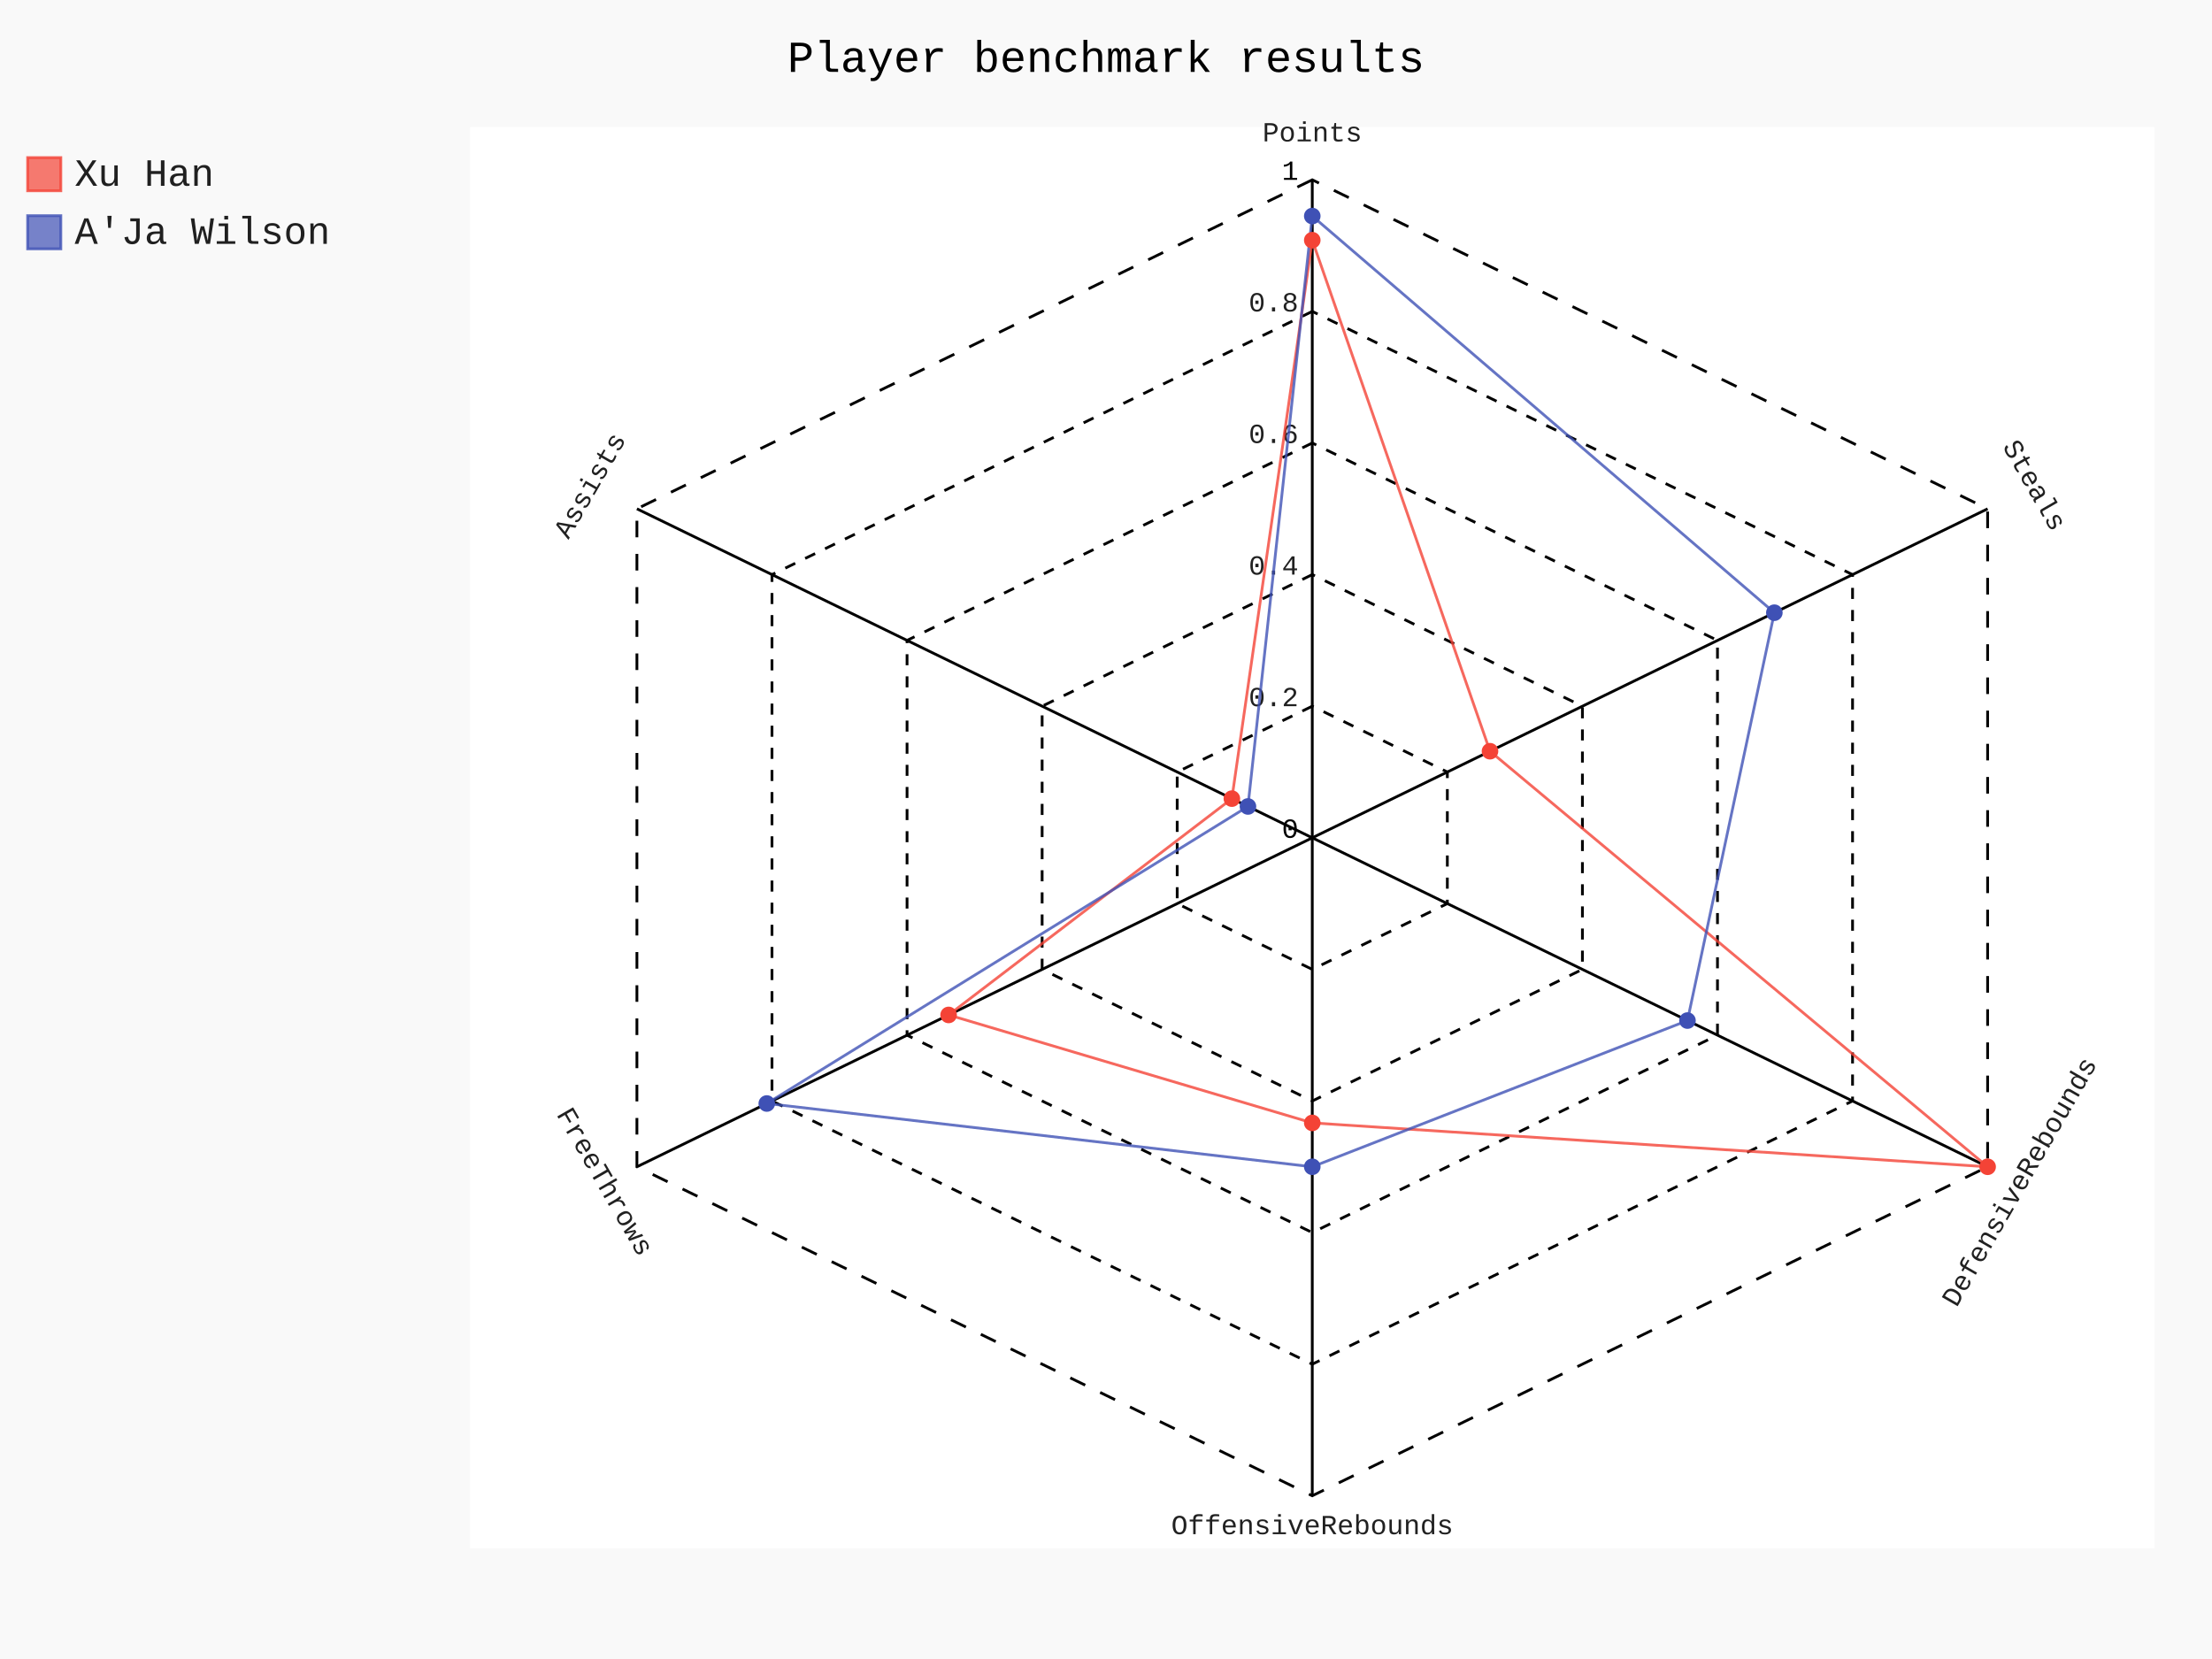
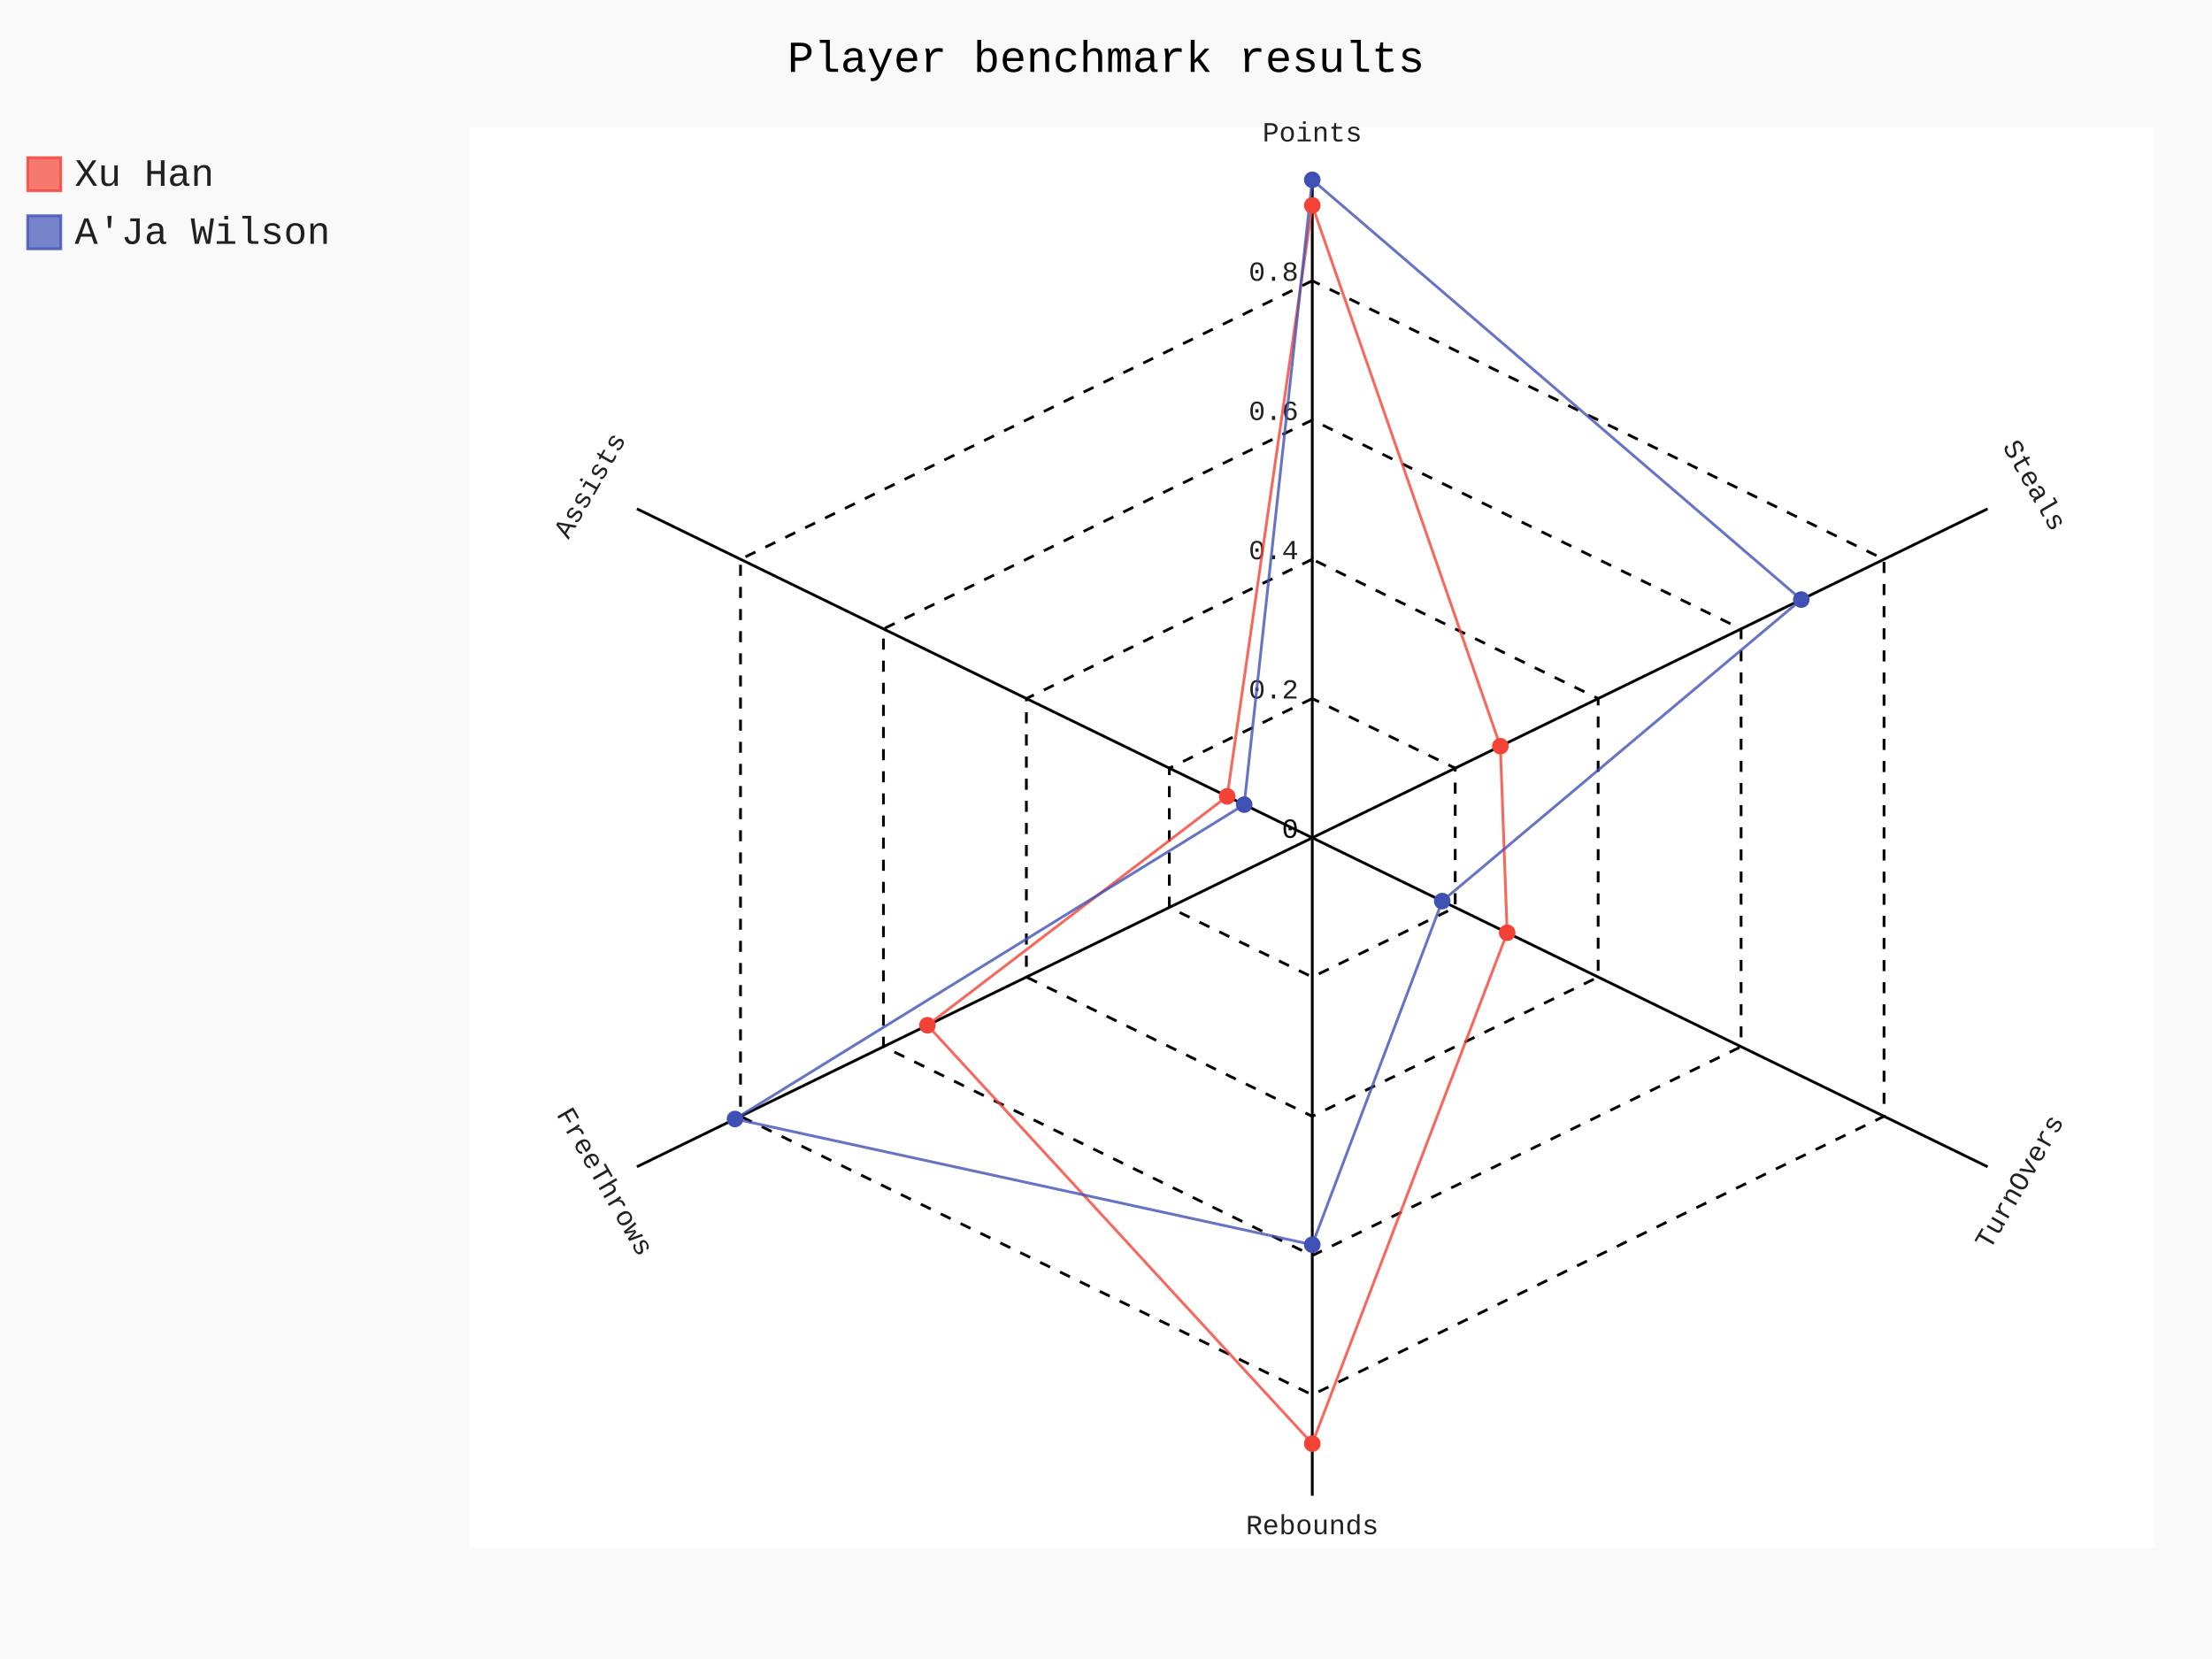
- <svg xmlns="http://www.w3.org/2000/svg" id="chart-7a835350-7d02-416d-9162-9adfa15142ff" class="pygal-chart" viewBox="0 0 800 600">
+ <svg xmlns="http://www.w3.org/2000/svg" id="chart-10e624c0-9355-4be3-bc88-22c704979e40" class="pygal-chart" viewBox="0 0 800 600">
  <defs>
-     <style type="text/css">#chart-7a835350-7d02-416d-9162-9adfa15142ff{-webkit-user-select:none;-webkit-font-smoothing:antialiased;font-family:Consolas,"Liberation Mono",Menlo,Courier,monospace}#chart-7a835350-7d02-416d-9162-9adfa15142ff .title{font-family:Consolas,"Liberation Mono",Menlo,Courier,monospace;font-size:16px}#chart-7a835350-7d02-416d-9162-9adfa15142ff .legends .legend text{font-family:Consolas,"Liberation Mono",Menlo,Courier,monospace;font-size:14px}#chart-7a835350-7d02-416d-9162-9adfa15142ff .axis text{font-family:Consolas,"Liberation Mono",Menlo,Courier,monospace;font-size:10px}#chart-7a835350-7d02-416d-9162-9adfa15142ff .axis text.major{font-family:Consolas,"Liberation Mono",Menlo,Courier,monospace;font-size:10px}#chart-7a835350-7d02-416d-9162-9adfa15142ff .text-overlay text.value{font-family:Consolas,"Liberation Mono",Menlo,Courier,monospace;font-size:16px}#chart-7a835350-7d02-416d-9162-9adfa15142ff .text-overlay text.label{font-family:Consolas,"Liberation Mono",Menlo,Courier,monospace;font-size:10px}#chart-7a835350-7d02-416d-9162-9adfa15142ff .tooltip{font-family:Consolas,"Liberation Mono",Menlo,Courier,monospace;font-size:14px}#chart-7a835350-7d02-416d-9162-9adfa15142ff text.no_data{font-family:Consolas,"Liberation Mono",Menlo,Courier,monospace;font-size:64px}
- #chart-7a835350-7d02-416d-9162-9adfa15142ff{background-color:rgba(249,249,249,1)}#chart-7a835350-7d02-416d-9162-9adfa15142ff path,#chart-7a835350-7d02-416d-9162-9adfa15142ff line,#chart-7a835350-7d02-416d-9162-9adfa15142ff rect,#chart-7a835350-7d02-416d-9162-9adfa15142ff circle{-webkit-transition:150ms;-moz-transition:150ms;transition:150ms}#chart-7a835350-7d02-416d-9162-9adfa15142ff .graph &gt; .background{fill:rgba(249,249,249,1)}#chart-7a835350-7d02-416d-9162-9adfa15142ff .plot &gt; .background{fill:rgba(255,255,255,1)}#chart-7a835350-7d02-416d-9162-9adfa15142ff .graph{fill:rgba(0,0,0,.87)}#chart-7a835350-7d02-416d-9162-9adfa15142ff text.no_data{fill:rgba(0,0,0,1)}#chart-7a835350-7d02-416d-9162-9adfa15142ff .title{fill:rgba(0,0,0,1)}#chart-7a835350-7d02-416d-9162-9adfa15142ff .legends .legend text{fill:rgba(0,0,0,.87)}#chart-7a835350-7d02-416d-9162-9adfa15142ff .legends .legend:hover text{fill:rgba(0,0,0,1)}#chart-7a835350-7d02-416d-9162-9adfa15142ff .axis .line{stroke:rgba(0,0,0,1)}#chart-7a835350-7d02-416d-9162-9adfa15142ff .axis .guide.line{stroke:rgba(0,0,0,.54)}#chart-7a835350-7d02-416d-9162-9adfa15142ff .axis .major.line{stroke:rgba(0,0,0,.87)}#chart-7a835350-7d02-416d-9162-9adfa15142ff .axis text.major{fill:rgba(0,0,0,1)}#chart-7a835350-7d02-416d-9162-9adfa15142ff .axis.y .guides:hover .guide.line,#chart-7a835350-7d02-416d-9162-9adfa15142ff .line-graph .axis.x .guides:hover .guide.line,#chart-7a835350-7d02-416d-9162-9adfa15142ff .stackedline-graph .axis.x .guides:hover .guide.line,#chart-7a835350-7d02-416d-9162-9adfa15142ff .xy-graph .axis.x .guides:hover .guide.line{stroke:rgba(0,0,0,1)}#chart-7a835350-7d02-416d-9162-9adfa15142ff .axis .guides:hover text{fill:rgba(0,0,0,1)}#chart-7a835350-7d02-416d-9162-9adfa15142ff .reactive{fill-opacity:.7;stroke-opacity:.8;stroke-width:1}#chart-7a835350-7d02-416d-9162-9adfa15142ff .ci{stroke:rgba(0,0,0,.87)}#chart-7a835350-7d02-416d-9162-9adfa15142ff .reactive.active,#chart-7a835350-7d02-416d-9162-9adfa15142ff .active .reactive{fill-opacity:.8;stroke-opacity:.9;stroke-width:4}#chart-7a835350-7d02-416d-9162-9adfa15142ff .ci .reactive.active{stroke-width:1.5}#chart-7a835350-7d02-416d-9162-9adfa15142ff .series text{fill:rgba(0,0,0,1)}#chart-7a835350-7d02-416d-9162-9adfa15142ff .tooltip rect{fill:rgba(255,255,255,1);stroke:rgba(0,0,0,1);-webkit-transition:opacity 150ms;-moz-transition:opacity 150ms;transition:opacity 150ms}#chart-7a835350-7d02-416d-9162-9adfa15142ff .tooltip .label{fill:rgba(0,0,0,.87)}#chart-7a835350-7d02-416d-9162-9adfa15142ff .tooltip .label{fill:rgba(0,0,0,.87)}#chart-7a835350-7d02-416d-9162-9adfa15142ff .tooltip .legend{font-size:.8em;fill:rgba(0,0,0,.54)}#chart-7a835350-7d02-416d-9162-9adfa15142ff .tooltip .x_label{font-size:.6em;fill:rgba(0,0,0,1)}#chart-7a835350-7d02-416d-9162-9adfa15142ff .tooltip .xlink{font-size:.5em;text-decoration:underline}#chart-7a835350-7d02-416d-9162-9adfa15142ff .tooltip .value{font-size:1.5em}#chart-7a835350-7d02-416d-9162-9adfa15142ff .bound{font-size:.5em}#chart-7a835350-7d02-416d-9162-9adfa15142ff .max-value{font-size:.75em;fill:rgba(0,0,0,.54)}#chart-7a835350-7d02-416d-9162-9adfa15142ff .map-element{fill:rgba(255,255,255,1);stroke:rgba(0,0,0,.54) !important}#chart-7a835350-7d02-416d-9162-9adfa15142ff .map-element .reactive{fill-opacity:inherit;stroke-opacity:inherit}#chart-7a835350-7d02-416d-9162-9adfa15142ff .color-0,#chart-7a835350-7d02-416d-9162-9adfa15142ff .color-0 a:visited{stroke:#F44336;fill:#F44336}#chart-7a835350-7d02-416d-9162-9adfa15142ff .color-1,#chart-7a835350-7d02-416d-9162-9adfa15142ff .color-1 a:visited{stroke:#3F51B5;fill:#3F51B5}#chart-7a835350-7d02-416d-9162-9adfa15142ff .text-overlay .color-0 text{fill:black}#chart-7a835350-7d02-416d-9162-9adfa15142ff .text-overlay .color-1 text{fill:black}
- #chart-7a835350-7d02-416d-9162-9adfa15142ff text.no_data{text-anchor:middle}#chart-7a835350-7d02-416d-9162-9adfa15142ff .guide.line{fill:none}#chart-7a835350-7d02-416d-9162-9adfa15142ff .centered{text-anchor:middle}#chart-7a835350-7d02-416d-9162-9adfa15142ff .title{text-anchor:middle}#chart-7a835350-7d02-416d-9162-9adfa15142ff .legends .legend text{fill-opacity:1}#chart-7a835350-7d02-416d-9162-9adfa15142ff .axis.x text{text-anchor:middle}#chart-7a835350-7d02-416d-9162-9adfa15142ff .axis.x:not(.web) text[transform]{text-anchor:start}#chart-7a835350-7d02-416d-9162-9adfa15142ff .axis.x:not(.web) text[transform].backwards{text-anchor:end}#chart-7a835350-7d02-416d-9162-9adfa15142ff .axis.y text{text-anchor:end}#chart-7a835350-7d02-416d-9162-9adfa15142ff .axis.y text[transform].backwards{text-anchor:start}#chart-7a835350-7d02-416d-9162-9adfa15142ff .axis.y2 text{text-anchor:start}#chart-7a835350-7d02-416d-9162-9adfa15142ff .axis.y2 text[transform].backwards{text-anchor:end}#chart-7a835350-7d02-416d-9162-9adfa15142ff .axis .guide.line{stroke-dasharray:4,4;stroke:black}#chart-7a835350-7d02-416d-9162-9adfa15142ff .axis .major.guide.line{stroke-dasharray:6,6;stroke:black}#chart-7a835350-7d02-416d-9162-9adfa15142ff .horizontal .axis.y .guide.line,#chart-7a835350-7d02-416d-9162-9adfa15142ff .horizontal .axis.y2 .guide.line,#chart-7a835350-7d02-416d-9162-9adfa15142ff .vertical .axis.x .guide.line{opacity:0}#chart-7a835350-7d02-416d-9162-9adfa15142ff .horizontal .axis.always_show .guide.line,#chart-7a835350-7d02-416d-9162-9adfa15142ff .vertical .axis.always_show .guide.line{opacity:1 !important}#chart-7a835350-7d02-416d-9162-9adfa15142ff .axis.y .guides:hover .guide.line,#chart-7a835350-7d02-416d-9162-9adfa15142ff .axis.y2 .guides:hover .guide.line,#chart-7a835350-7d02-416d-9162-9adfa15142ff .axis.x .guides:hover .guide.line{opacity:1}#chart-7a835350-7d02-416d-9162-9adfa15142ff .axis .guides:hover text{opacity:1}#chart-7a835350-7d02-416d-9162-9adfa15142ff .nofill{fill:none}#chart-7a835350-7d02-416d-9162-9adfa15142ff .subtle-fill{fill-opacity:.2}#chart-7a835350-7d02-416d-9162-9adfa15142ff .dot{stroke-width:1px;fill-opacity:1;stroke-opacity:1}#chart-7a835350-7d02-416d-9162-9adfa15142ff .dot.active{stroke-width:5px}#chart-7a835350-7d02-416d-9162-9adfa15142ff .dot.negative{fill:transparent}#chart-7a835350-7d02-416d-9162-9adfa15142ff text,#chart-7a835350-7d02-416d-9162-9adfa15142ff tspan{stroke:none !important}#chart-7a835350-7d02-416d-9162-9adfa15142ff .series text.active{opacity:1}#chart-7a835350-7d02-416d-9162-9adfa15142ff .tooltip rect{fill-opacity:.95;stroke-width:.5}#chart-7a835350-7d02-416d-9162-9adfa15142ff .tooltip text{fill-opacity:1}#chart-7a835350-7d02-416d-9162-9adfa15142ff .showable{visibility:hidden}#chart-7a835350-7d02-416d-9162-9adfa15142ff .showable.shown{visibility:visible}#chart-7a835350-7d02-416d-9162-9adfa15142ff .gauge-background{fill:rgba(229,229,229,1);stroke:none}#chart-7a835350-7d02-416d-9162-9adfa15142ff .bg-lines{stroke:rgba(249,249,249,1);stroke-width:2px}</style>
+     <style type="text/css">#chart-10e624c0-9355-4be3-bc88-22c704979e40{-webkit-user-select:none;-webkit-font-smoothing:antialiased;font-family:Consolas,"Liberation Mono",Menlo,Courier,monospace}#chart-10e624c0-9355-4be3-bc88-22c704979e40 .title{font-family:Consolas,"Liberation Mono",Menlo,Courier,monospace;font-size:16px}#chart-10e624c0-9355-4be3-bc88-22c704979e40 .legends .legend text{font-family:Consolas,"Liberation Mono",Menlo,Courier,monospace;font-size:14px}#chart-10e624c0-9355-4be3-bc88-22c704979e40 .axis text{font-family:Consolas,"Liberation Mono",Menlo,Courier,monospace;font-size:10px}#chart-10e624c0-9355-4be3-bc88-22c704979e40 .axis text.major{font-family:Consolas,"Liberation Mono",Menlo,Courier,monospace;font-size:10px}#chart-10e624c0-9355-4be3-bc88-22c704979e40 .text-overlay text.value{font-family:Consolas,"Liberation Mono",Menlo,Courier,monospace;font-size:16px}#chart-10e624c0-9355-4be3-bc88-22c704979e40 .text-overlay text.label{font-family:Consolas,"Liberation Mono",Menlo,Courier,monospace;font-size:10px}#chart-10e624c0-9355-4be3-bc88-22c704979e40 .tooltip{font-family:Consolas,"Liberation Mono",Menlo,Courier,monospace;font-size:14px}#chart-10e624c0-9355-4be3-bc88-22c704979e40 text.no_data{font-family:Consolas,"Liberation Mono",Menlo,Courier,monospace;font-size:64px}
+ #chart-10e624c0-9355-4be3-bc88-22c704979e40{background-color:rgba(249,249,249,1)}#chart-10e624c0-9355-4be3-bc88-22c704979e40 path,#chart-10e624c0-9355-4be3-bc88-22c704979e40 line,#chart-10e624c0-9355-4be3-bc88-22c704979e40 rect,#chart-10e624c0-9355-4be3-bc88-22c704979e40 circle{-webkit-transition:150ms;-moz-transition:150ms;transition:150ms}#chart-10e624c0-9355-4be3-bc88-22c704979e40 .graph &gt; .background{fill:rgba(249,249,249,1)}#chart-10e624c0-9355-4be3-bc88-22c704979e40 .plot &gt; .background{fill:rgba(255,255,255,1)}#chart-10e624c0-9355-4be3-bc88-22c704979e40 .graph{fill:rgba(0,0,0,.87)}#chart-10e624c0-9355-4be3-bc88-22c704979e40 text.no_data{fill:rgba(0,0,0,1)}#chart-10e624c0-9355-4be3-bc88-22c704979e40 .title{fill:rgba(0,0,0,1)}#chart-10e624c0-9355-4be3-bc88-22c704979e40 .legends .legend text{fill:rgba(0,0,0,.87)}#chart-10e624c0-9355-4be3-bc88-22c704979e40 .legends .legend:hover text{fill:rgba(0,0,0,1)}#chart-10e624c0-9355-4be3-bc88-22c704979e40 .axis .line{stroke:rgba(0,0,0,1)}#chart-10e624c0-9355-4be3-bc88-22c704979e40 .axis .guide.line{stroke:rgba(0,0,0,.54)}#chart-10e624c0-9355-4be3-bc88-22c704979e40 .axis .major.line{stroke:rgba(0,0,0,.87)}#chart-10e624c0-9355-4be3-bc88-22c704979e40 .axis text.major{fill:rgba(0,0,0,1)}#chart-10e624c0-9355-4be3-bc88-22c704979e40 .axis.y .guides:hover .guide.line,#chart-10e624c0-9355-4be3-bc88-22c704979e40 .line-graph .axis.x .guides:hover .guide.line,#chart-10e624c0-9355-4be3-bc88-22c704979e40 .stackedline-graph .axis.x .guides:hover .guide.line,#chart-10e624c0-9355-4be3-bc88-22c704979e40 .xy-graph .axis.x .guides:hover .guide.line{stroke:rgba(0,0,0,1)}#chart-10e624c0-9355-4be3-bc88-22c704979e40 .axis .guides:hover text{fill:rgba(0,0,0,1)}#chart-10e624c0-9355-4be3-bc88-22c704979e40 .reactive{fill-opacity:.7;stroke-opacity:.8;stroke-width:1}#chart-10e624c0-9355-4be3-bc88-22c704979e40 .ci{stroke:rgba(0,0,0,.87)}#chart-10e624c0-9355-4be3-bc88-22c704979e40 .reactive.active,#chart-10e624c0-9355-4be3-bc88-22c704979e40 .active .reactive{fill-opacity:.8;stroke-opacity:.9;stroke-width:4}#chart-10e624c0-9355-4be3-bc88-22c704979e40 .ci .reactive.active{stroke-width:1.5}#chart-10e624c0-9355-4be3-bc88-22c704979e40 .series text{fill:rgba(0,0,0,1)}#chart-10e624c0-9355-4be3-bc88-22c704979e40 .tooltip rect{fill:rgba(255,255,255,1);stroke:rgba(0,0,0,1);-webkit-transition:opacity 150ms;-moz-transition:opacity 150ms;transition:opacity 150ms}#chart-10e624c0-9355-4be3-bc88-22c704979e40 .tooltip .label{fill:rgba(0,0,0,.87)}#chart-10e624c0-9355-4be3-bc88-22c704979e40 .tooltip .label{fill:rgba(0,0,0,.87)}#chart-10e624c0-9355-4be3-bc88-22c704979e40 .tooltip .legend{font-size:.8em;fill:rgba(0,0,0,.54)}#chart-10e624c0-9355-4be3-bc88-22c704979e40 .tooltip .x_label{font-size:.6em;fill:rgba(0,0,0,1)}#chart-10e624c0-9355-4be3-bc88-22c704979e40 .tooltip .xlink{font-size:.5em;text-decoration:underline}#chart-10e624c0-9355-4be3-bc88-22c704979e40 .tooltip .value{font-size:1.5em}#chart-10e624c0-9355-4be3-bc88-22c704979e40 .bound{font-size:.5em}#chart-10e624c0-9355-4be3-bc88-22c704979e40 .max-value{font-size:.75em;fill:rgba(0,0,0,.54)}#chart-10e624c0-9355-4be3-bc88-22c704979e40 .map-element{fill:rgba(255,255,255,1);stroke:rgba(0,0,0,.54) !important}#chart-10e624c0-9355-4be3-bc88-22c704979e40 .map-element .reactive{fill-opacity:inherit;stroke-opacity:inherit}#chart-10e624c0-9355-4be3-bc88-22c704979e40 .color-0,#chart-10e624c0-9355-4be3-bc88-22c704979e40 .color-0 a:visited{stroke:#F44336;fill:#F44336}#chart-10e624c0-9355-4be3-bc88-22c704979e40 .color-1,#chart-10e624c0-9355-4be3-bc88-22c704979e40 .color-1 a:visited{stroke:#3F51B5;fill:#3F51B5}#chart-10e624c0-9355-4be3-bc88-22c704979e40 .text-overlay .color-0 text{fill:black}#chart-10e624c0-9355-4be3-bc88-22c704979e40 .text-overlay .color-1 text{fill:black}
+ #chart-10e624c0-9355-4be3-bc88-22c704979e40 text.no_data{text-anchor:middle}#chart-10e624c0-9355-4be3-bc88-22c704979e40 .guide.line{fill:none}#chart-10e624c0-9355-4be3-bc88-22c704979e40 .centered{text-anchor:middle}#chart-10e624c0-9355-4be3-bc88-22c704979e40 .title{text-anchor:middle}#chart-10e624c0-9355-4be3-bc88-22c704979e40 .legends .legend text{fill-opacity:1}#chart-10e624c0-9355-4be3-bc88-22c704979e40 .axis.x text{text-anchor:middle}#chart-10e624c0-9355-4be3-bc88-22c704979e40 .axis.x:not(.web) text[transform]{text-anchor:start}#chart-10e624c0-9355-4be3-bc88-22c704979e40 .axis.x:not(.web) text[transform].backwards{text-anchor:end}#chart-10e624c0-9355-4be3-bc88-22c704979e40 .axis.y text{text-anchor:end}#chart-10e624c0-9355-4be3-bc88-22c704979e40 .axis.y text[transform].backwards{text-anchor:start}#chart-10e624c0-9355-4be3-bc88-22c704979e40 .axis.y2 text{text-anchor:start}#chart-10e624c0-9355-4be3-bc88-22c704979e40 .axis.y2 text[transform].backwards{text-anchor:end}#chart-10e624c0-9355-4be3-bc88-22c704979e40 .axis .guide.line{stroke-dasharray:4,4;stroke:black}#chart-10e624c0-9355-4be3-bc88-22c704979e40 .axis .major.guide.line{stroke-dasharray:6,6;stroke:black}#chart-10e624c0-9355-4be3-bc88-22c704979e40 .horizontal .axis.y .guide.line,#chart-10e624c0-9355-4be3-bc88-22c704979e40 .horizontal .axis.y2 .guide.line,#chart-10e624c0-9355-4be3-bc88-22c704979e40 .vertical .axis.x .guide.line{opacity:0}#chart-10e624c0-9355-4be3-bc88-22c704979e40 .horizontal .axis.always_show .guide.line,#chart-10e624c0-9355-4be3-bc88-22c704979e40 .vertical .axis.always_show .guide.line{opacity:1 !important}#chart-10e624c0-9355-4be3-bc88-22c704979e40 .axis.y .guides:hover .guide.line,#chart-10e624c0-9355-4be3-bc88-22c704979e40 .axis.y2 .guides:hover .guide.line,#chart-10e624c0-9355-4be3-bc88-22c704979e40 .axis.x .guides:hover .guide.line{opacity:1}#chart-10e624c0-9355-4be3-bc88-22c704979e40 .axis .guides:hover text{opacity:1}#chart-10e624c0-9355-4be3-bc88-22c704979e40 .nofill{fill:none}#chart-10e624c0-9355-4be3-bc88-22c704979e40 .subtle-fill{fill-opacity:.2}#chart-10e624c0-9355-4be3-bc88-22c704979e40 .dot{stroke-width:1px;fill-opacity:1;stroke-opacity:1}#chart-10e624c0-9355-4be3-bc88-22c704979e40 .dot.active{stroke-width:5px}#chart-10e624c0-9355-4be3-bc88-22c704979e40 .dot.negative{fill:transparent}#chart-10e624c0-9355-4be3-bc88-22c704979e40 text,#chart-10e624c0-9355-4be3-bc88-22c704979e40 tspan{stroke:none !important}#chart-10e624c0-9355-4be3-bc88-22c704979e40 .series text.active{opacity:1}#chart-10e624c0-9355-4be3-bc88-22c704979e40 .tooltip rect{fill-opacity:.95;stroke-width:.5}#chart-10e624c0-9355-4be3-bc88-22c704979e40 .tooltip text{fill-opacity:1}#chart-10e624c0-9355-4be3-bc88-22c704979e40 .showable{visibility:hidden}#chart-10e624c0-9355-4be3-bc88-22c704979e40 .showable.shown{visibility:visible}#chart-10e624c0-9355-4be3-bc88-22c704979e40 .gauge-background{fill:rgba(229,229,229,1);stroke:none}#chart-10e624c0-9355-4be3-bc88-22c704979e40 .bg-lines{stroke:rgba(249,249,249,1);stroke-width:2px}</style>
  </defs>
  <g class="graph radar-graph vertical">
    <rect x="0" y="0" width="800" height="600" class="background" />
    <g transform="translate(170, 46)" class="plot">
      <rect x="0" y="0" width="609.2" height="514" class="background" />
      <g class="axis y web">
        <g class="guides">
-           <path d="M304.6 19.037 L60.349 138.019 60.349 375.981 304.6 494.963 548.851 375.981 548.851 138.019 304.6 19.037 Z" class="major guide line" />
-           <text x="299.6" y="19.037" class="major">1</text>
+           <path d="M304.6 55.54 L97.816 156.27 97.816 357.73 304.6 458.46 511.384 357.73 511.384 156.27 304.6 55.54 Z" class="guide line" />
+           <text x="299.6" y="55.54" class="">0.8</text>
        </g>
        <g class="guides">
-           <path d="M304.6 66.63 L109.199 161.815 109.199 352.185 304.6 447.37 500.001 352.185 500.001 161.815 304.6 66.63 Z" class="guide line" />
-           <text x="299.6" y="66.63" class="">0.8</text>
+           <path d="M304.6 105.905 L149.512 181.453 149.512 332.547 304.6 408.095 459.688 332.547 459.688 181.453 304.6 105.905 Z" class="guide line" />
+           <text x="299.6" y="105.905" class="">0.6</text>
        </g>
        <g class="guides">
-           <path d="M304.6 114.222 L158.049 185.611 158.049 328.389 304.6 399.778 451.151 328.389 451.151 185.611 304.6 114.222 Z" class="guide line" />
-           <text x="299.6" y="114.222" class="">0.6</text>
+           <path d="M304.6 156.27 L201.208 206.635 201.208 307.365 304.6 357.73 407.992 307.365 407.992 206.635 304.6 156.27 Z" class="guide line" />
+           <text x="299.6" y="156.27" class="">0.4</text>
        </g>
        <g class="guides">
-           <path d="M304.6 161.815 L206.9 209.407 206.9 304.593 304.6 352.185 402.3 304.593 402.3 209.407 304.6 161.815 Z" class="guide line" />
-           <text x="299.6" y="161.815" class="">0.4</text>
-         </g>
-         <g class="guides">
-           <path d="M304.6 209.407 L255.75 233.204 255.75 280.796 304.6 304.593 353.45 280.796 353.45 233.204 304.6 209.407 Z" class="guide line" />
-           <text x="299.6" y="209.407" class="">0.2</text>
+           <path d="M304.6 206.635 L252.904 231.818 252.904 282.182 304.6 307.365 356.296 282.182 356.296 231.818 304.6 206.635 Z" class="guide line" />
+           <text x="299.6" y="206.635" class="">0.2</text>
        </g>
        <g class="guides">
          <path d="M304.6 257 L304.6 257 304.6 257 304.6 257 304.6 257 304.6 257 304.6 257 Z" class="major guide line" />
          <text x="299.6" y="257.0" class="major">0</text>
        </g>
      </g>
      <g class="axis x web">
        <g class="guides">
          <path d="M304.6 257 L304.6 19.037" class="line" />
          <text x="304.6" y="5.14" class="" transform="rotate(0 304.6 5.14)">Points</text>
        </g>
        <g class="guides">
          <path d="M304.6 257 L60.349 138.019" class="line" />
          <text x="46.084" y="131.07" class="" transform="rotate(-60 46.08449 131.07)">Assists</text>
        </g>
        <g class="guides">
          <path d="M304.6 257 L60.349 375.981" class="line" />
          <text x="46.084" y="382.93" class="" transform="rotate(-300 46.08449 382.93)">FreeThrows</text>
        </g>
        <g class="guides">
          <path d="M304.6 257 L304.6 494.963" class="line" />
-           <text x="304.6" y="508.86" class="" transform="rotate(-360 304.6 508.86)">OffensiveRebounds</text>
+           <text x="304.6" y="508.86" class="" transform="rotate(-360 304.6 508.86)">Rebounds</text>
        </g>
        <g class="guides">
          <path d="M304.6 257 L548.851 375.981" class="line" />
-           <text x="563.116" y="382.93" class="" transform="rotate(-420 563.1155 382.93)">DefensiveRebounds</text>
+           <text x="563.116" y="382.93" class="" transform="rotate(-420 563.1155 382.93)">TurnOvers</text>
        </g>
        <g class="guides">
          <path d="M304.6 257 L548.851 138.019" class="line" />
          <text x="563.116" y="131.07" class="" transform="rotate(-300 563.1155 131.07)">Steals</text>
        </g>
      </g>
      <g class="series serie-0 color-0">
-         <path d="M304.6 40.869 L275.522 242.836 173.08 321.067 304.6 360.117 548.851 375.981 368.877 225.689 Z" class="line reactive nofill" />
+         <path d="M304.6 28.278 L273.829 242.01 165.419 324.799 304.6 476.12 375.094 291.34 372.621 223.865 Z" class="line reactive nofill" />
      </g>
      <g class="series serie-1 color-1">
-         <path d="M304.6 32.136 L281.338 245.668 107.32 353.1 304.6 375.981 440.295 323.101 471.719 175.592 Z" class="line reactive nofill" />
+         <path d="M304.6 19.037 L279.983 245.008 95.828 358.699 304.6 404.17 351.596 279.893 481.454 170.849 Z" class="line reactive nofill" />
      </g>
    </g>
    <g class="titles">
      <text x="400.0" y="26" class="title plot_title">Player benchmark results</text>
    </g>
    <g transform="translate(170, 46)" class="plot overlay">
      <g class="series serie-0 color-0">
        <g class="dots">
-           <circle cx="304.6" cy="40.869" r="2.5" class="dot reactive tooltip-trigger" />
+           <circle cx="304.6" cy="28.278" r="2.5" class="dot reactive tooltip-trigger" />
        </g>
        <g class="dots">
-           <circle cx="275.522" cy="242.836" r="2.5" class="dot reactive tooltip-trigger" />
+           <circle cx="273.829" cy="242.01" r="2.5" class="dot reactive tooltip-trigger" />
        </g>
        <g class="dots">
-           <circle cx="173.08" cy="321.067" r="2.5" class="dot reactive tooltip-trigger" />
+           <circle cx="165.419" cy="324.799" r="2.5" class="dot reactive tooltip-trigger" />
        </g>
        <g class="dots">
-           <circle cx="304.6" cy="360.117" r="2.5" class="dot reactive tooltip-trigger" />
+           <circle cx="304.6" cy="476.12" r="2.5" class="dot reactive tooltip-trigger" />
        </g>
        <g class="dots">
-           <circle cx="548.851" cy="375.981" r="2.5" class="dot reactive tooltip-trigger" />
+           <circle cx="375.094" cy="291.34" r="2.5" class="dot reactive tooltip-trigger" />
        </g>
        <g class="dots">
-           <circle cx="368.877" cy="225.689" r="2.5" class="dot reactive tooltip-trigger" />
+           <circle cx="372.621" cy="223.865" r="2.5" class="dot reactive tooltip-trigger" />
        </g>
      </g>
      <g class="series serie-1 color-1">
        <g class="dots">
-           <circle cx="304.6" cy="32.136" r="2.5" class="dot reactive tooltip-trigger" />
+           <circle cx="304.6" cy="19.037" r="2.5" class="dot reactive tooltip-trigger" />
        </g>
        <g class="dots">
-           <circle cx="281.338" cy="245.668" r="2.5" class="dot reactive tooltip-trigger" />
+           <circle cx="279.983" cy="245.008" r="2.5" class="dot reactive tooltip-trigger" />
        </g>
        <g class="dots">
-           <circle cx="107.32" cy="353.1" r="2.5" class="dot reactive tooltip-trigger" />
+           <circle cx="95.828" cy="358.699" r="2.5" class="dot reactive tooltip-trigger" />
        </g>
        <g class="dots">
-           <circle cx="304.6" cy="375.981" r="2.5" class="dot reactive tooltip-trigger" />
+           <circle cx="304.6" cy="404.17" r="2.5" class="dot reactive tooltip-trigger" />
        </g>
        <g class="dots">
-           <circle cx="440.295" cy="323.101" r="2.5" class="dot reactive tooltip-trigger" />
+           <circle cx="351.596" cy="279.893" r="2.5" class="dot reactive tooltip-trigger" />
        </g>
        <g class="dots">
-           <circle cx="471.719" cy="175.592" r="2.5" class="dot reactive tooltip-trigger" />
+           <circle cx="481.454" cy="170.849" r="2.5" class="dot reactive tooltip-trigger" />
        </g>
      </g>
    </g>
    <g transform="translate(170, 46)" class="plot text-overlay">
      <g class="series serie-0 color-0" />
      <g class="series serie-1 color-1" />
    </g>
    <g transform="translate(170, 46)" class="plot tooltip-overlay">
      <g transform="translate(0 0)" style="opacity: 0" class="tooltip">
        <rect rx="0" ry="0" width="0" height="0" class="tooltip-box" />
        <g class="text" />
      </g>
    </g>
    <g transform="translate(10, 56)" class="legends">
      <g id="activate-serie-0" class="legend reactive activate-serie">
        <rect x="0.0" y="1.0" width="12" height="12" class="color-0 reactive" />
        <text x="17.0" y="11.2">Xu Han</text>
      </g>
      <g id="activate-serie-1" class="legend reactive activate-serie">
        <rect x="0.0" y="22.0" width="12" height="12" class="color-1 reactive" />
        <text x="17.0" y="32.2">A'Ja  Wilson</text>
      </g>
    </g>
    <g transform="translate(790, 56)" class="legends" />
  </g>
</svg>
